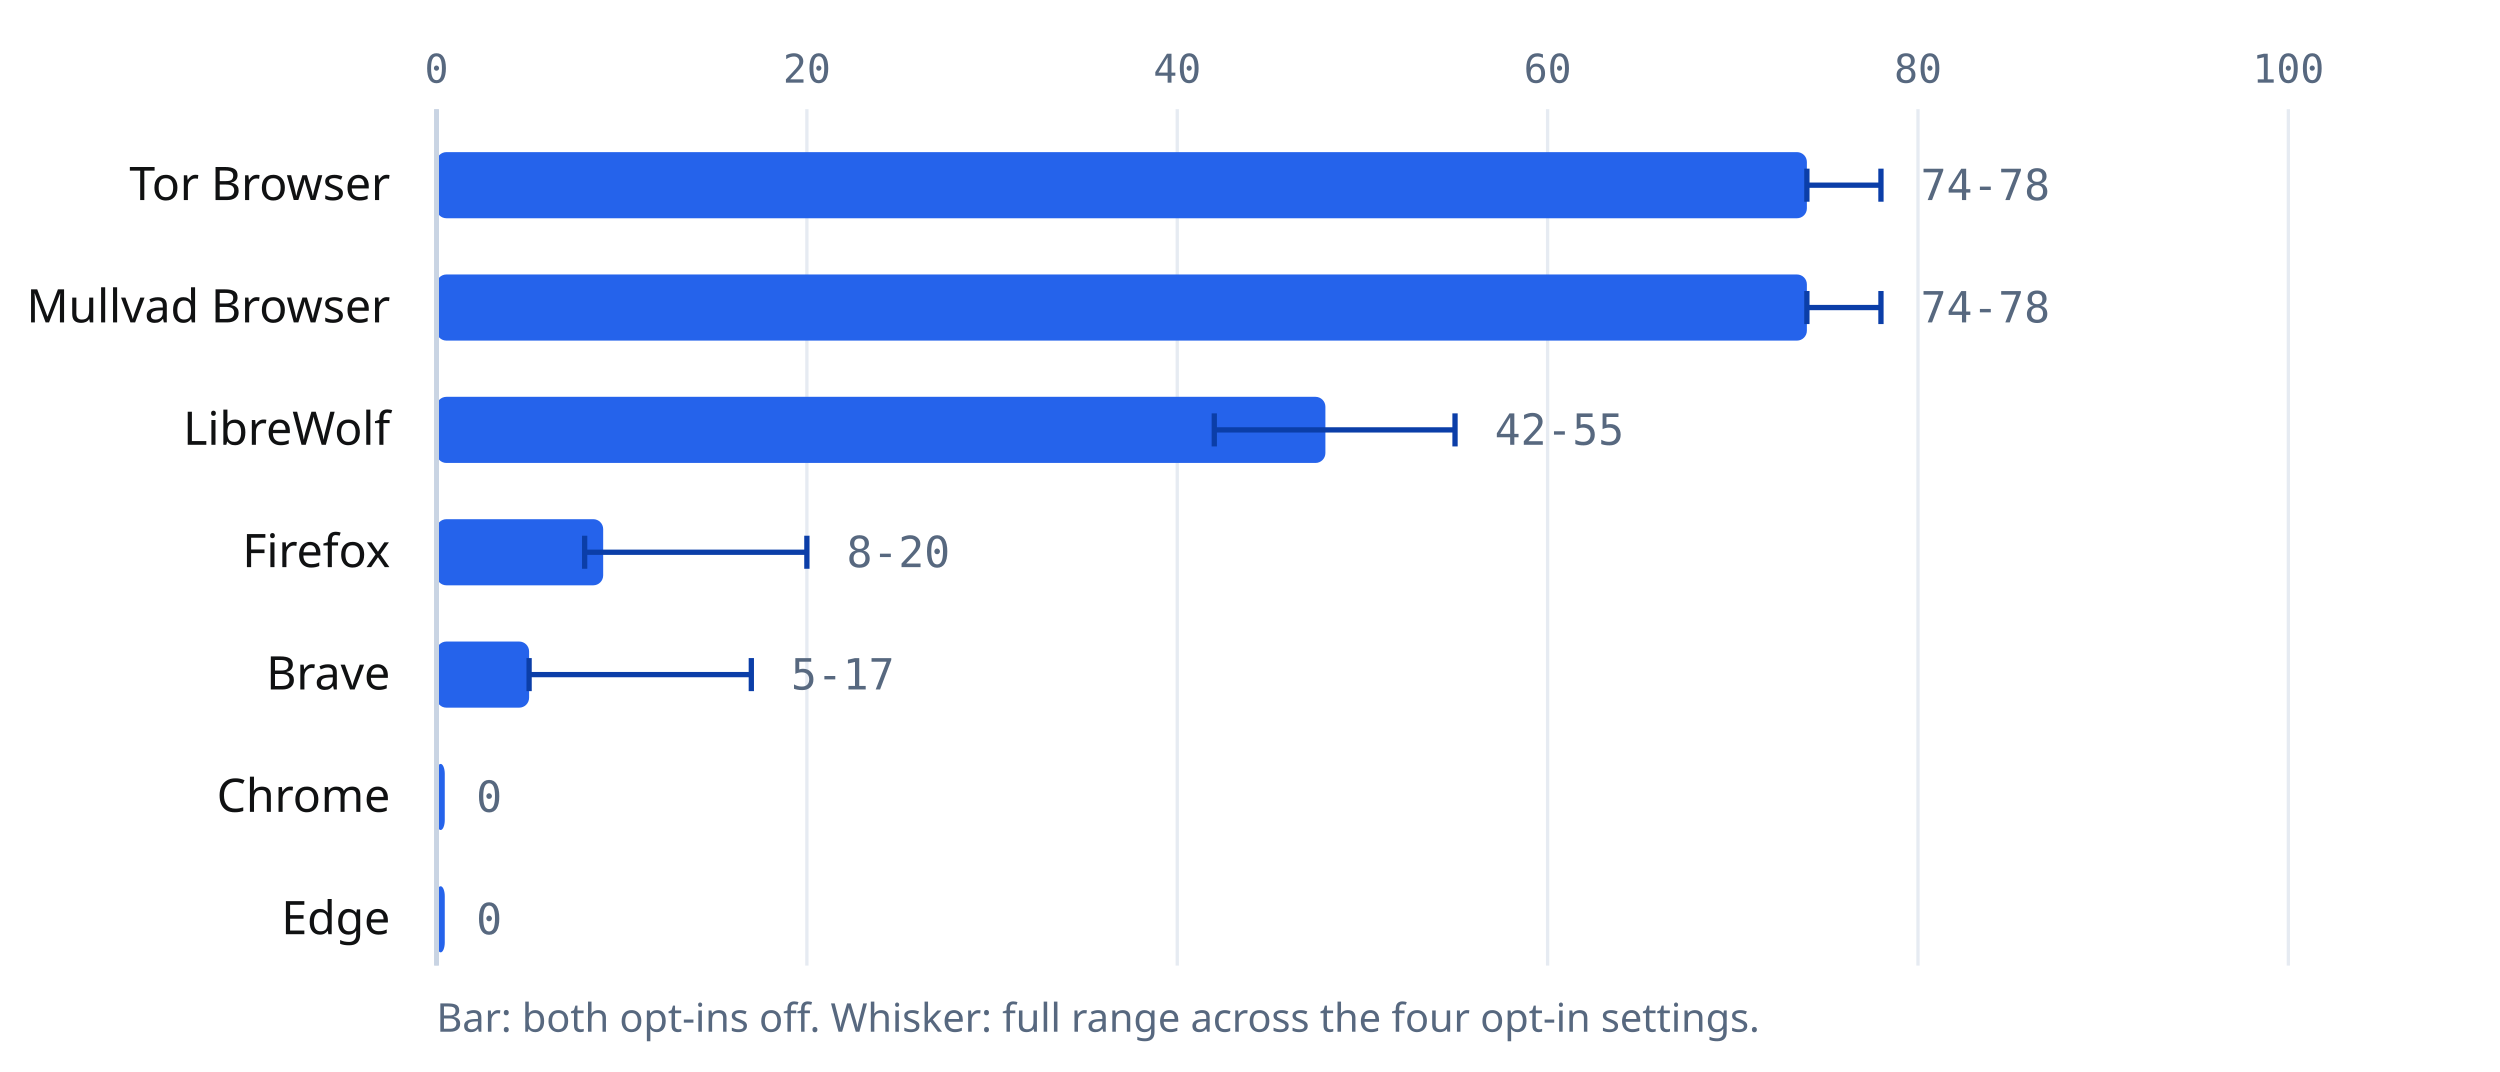
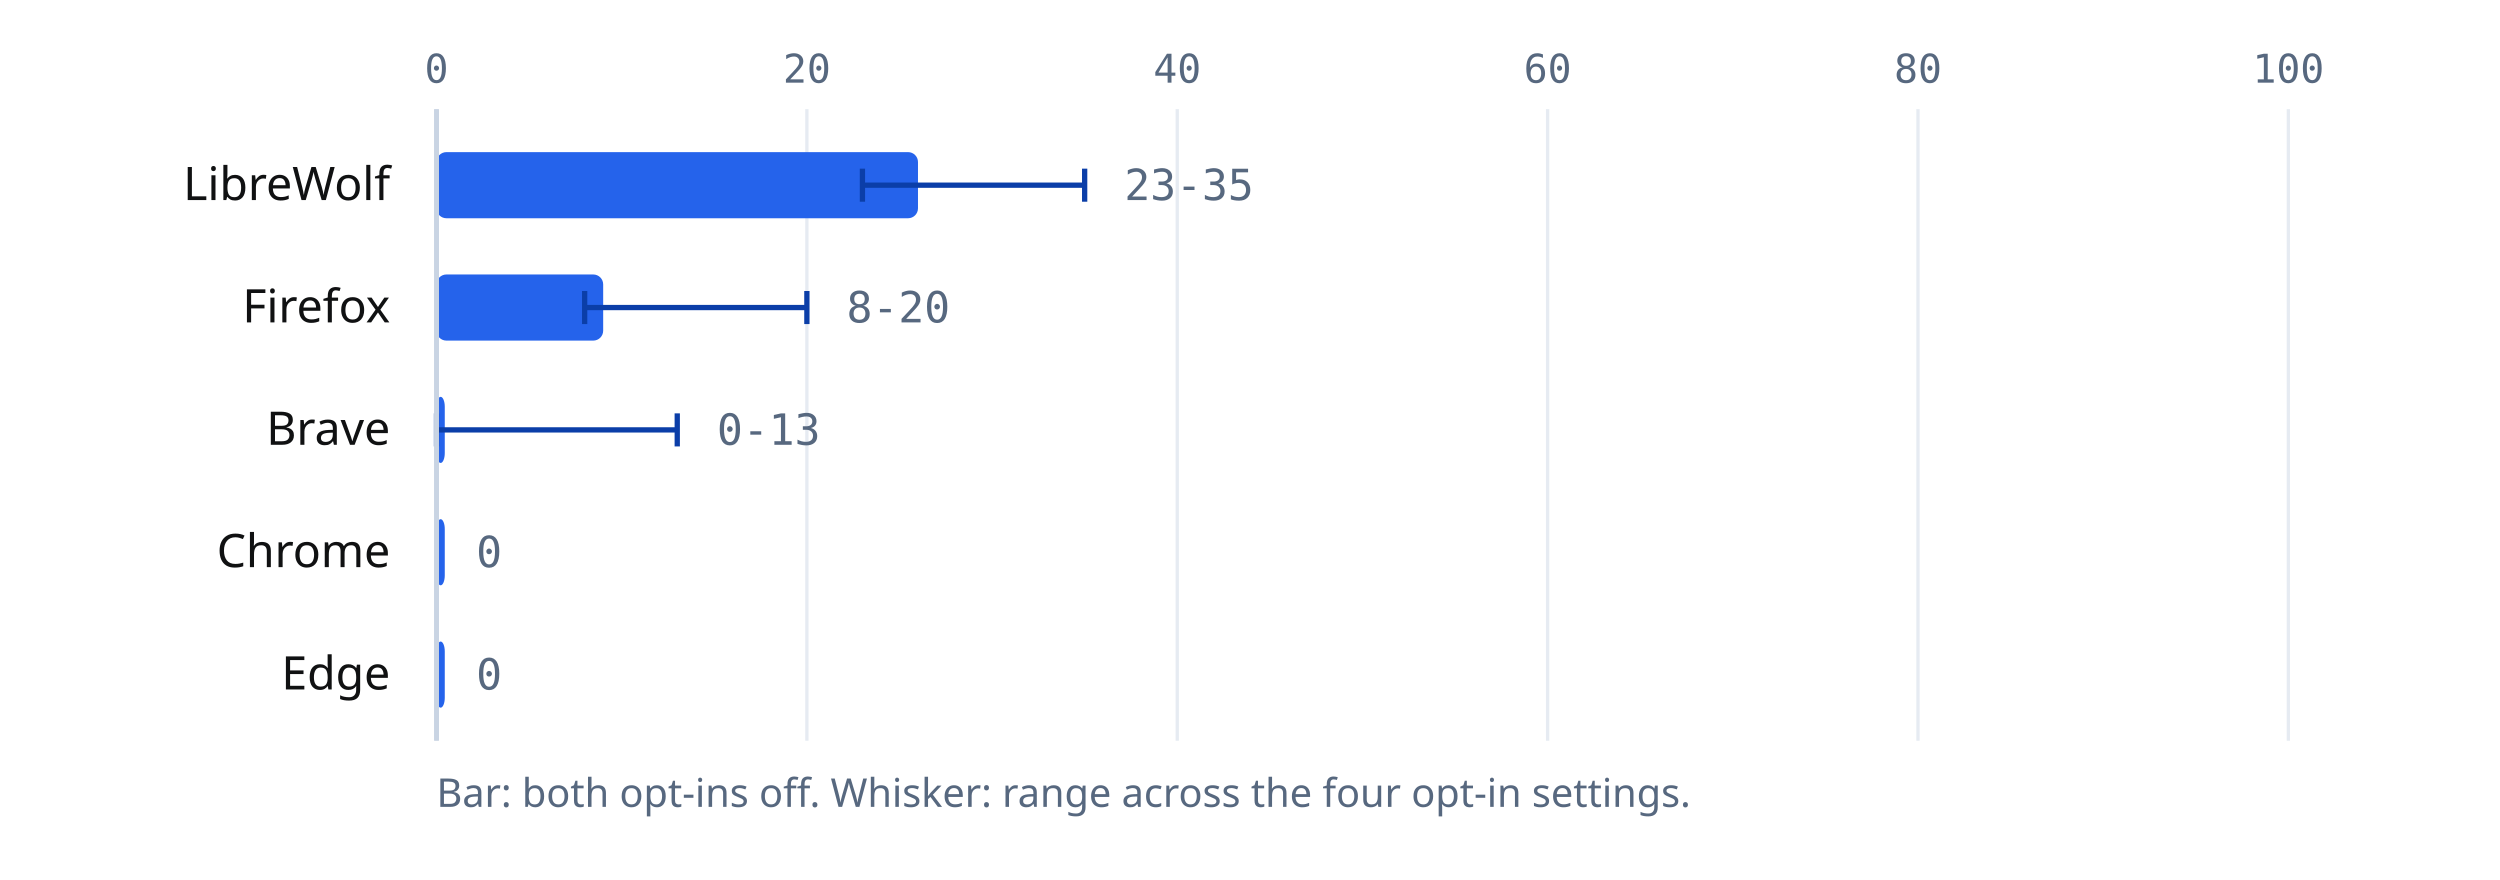
- <svg xmlns="http://www.w3.org/2000/svg" viewBox="0 0 756 324" width="756" height="324" role="img" aria-label="Score by browser, higher means more of the fingerprint hidden">
+ <svg xmlns="http://www.w3.org/2000/svg" viewBox="0 0 756 266" width="756" height="266" role="img" aria-label="Score by browser, higher means more of the fingerprint hidden">
  <style>text{font-family:ui-sans-serif,system-ui,"Segoe UI",sans-serif}.n{font-family:ui-monospace,Menlo,Consolas,monospace}</style>
-   <line x1="132.0" y1="33" x2="132.0" y2="292" stroke="#e6ebf2" stroke-width="1" />
+   <line x1="132.0" y1="33" x2="132.0" y2="224" stroke="#e6ebf2" stroke-width="1" />
  <text x="132.0" y="25" fill="#57687f" font-size="12" text-anchor="middle" class="n">0</text>
-   <line x1="244.0" y1="33" x2="244.0" y2="292" stroke="#e6ebf2" stroke-width="1" />
+   <line x1="244.0" y1="33" x2="244.0" y2="224" stroke="#e6ebf2" stroke-width="1" />
  <text x="244.0" y="25" fill="#57687f" font-size="12" text-anchor="middle" class="n">20</text>
-   <line x1="356.0" y1="33" x2="356.0" y2="292" stroke="#e6ebf2" stroke-width="1" />
+   <line x1="356.0" y1="33" x2="356.0" y2="224" stroke="#e6ebf2" stroke-width="1" />
  <text x="356.0" y="25" fill="#57687f" font-size="12" text-anchor="middle" class="n">40</text>
-   <line x1="468.0" y1="33" x2="468.0" y2="292" stroke="#e6ebf2" stroke-width="1" />
+   <line x1="468.0" y1="33" x2="468.0" y2="224" stroke="#e6ebf2" stroke-width="1" />
  <text x="468.0" y="25" fill="#57687f" font-size="12" text-anchor="middle" class="n">60</text>
-   <line x1="580.0" y1="33" x2="580.0" y2="292" stroke="#e6ebf2" stroke-width="1" />
+   <line x1="580.0" y1="33" x2="580.0" y2="224" stroke="#e6ebf2" stroke-width="1" />
  <text x="580.0" y="25" fill="#57687f" font-size="12" text-anchor="middle" class="n">80</text>
-   <line x1="692.0" y1="33" x2="692.0" y2="292" stroke="#e6ebf2" stroke-width="1" />
+   <line x1="692.0" y1="33" x2="692.0" y2="224" stroke="#e6ebf2" stroke-width="1" />
  <text x="692.0" y="25" fill="#57687f" font-size="12" text-anchor="middle" class="n">100</text>
-   <text x="118" y="60.5" fill="#101112" font-size="14" text-anchor="end">Tor Browser</text>
-   <rect x="132.0" y="46" width="414.4" height="20" rx="3" fill="#2563EB" />
-   <line x1="546.4" y1="56.0" x2="568.8" y2="56.0" stroke="#0b3ea8" stroke-width="1.6" />
-   <line x1="546.4" y1="51.0" x2="546.4" y2="61.0" stroke="#0b3ea8" stroke-width="1.6" />
-   <line x1="568.8" y1="51.0" x2="568.8" y2="61.0" stroke="#0b3ea8" stroke-width="1.6" />
-   <text x="580.8" y="60.5" fill="#57687f" font-size="13" class="n">74-78</text>
-   <text x="118" y="97.5" fill="#101112" font-size="14" text-anchor="end">Mullvad Browser</text>
-   <rect x="132.0" y="83" width="414.4" height="20" rx="3" fill="#2563EB" />
-   <line x1="546.4" y1="93.0" x2="568.8" y2="93.0" stroke="#0b3ea8" stroke-width="1.6" />
-   <line x1="546.4" y1="88.0" x2="546.4" y2="98.0" stroke="#0b3ea8" stroke-width="1.6" />
-   <line x1="568.8" y1="88.0" x2="568.8" y2="98.0" stroke="#0b3ea8" stroke-width="1.6" />
-   <text x="580.8" y="97.5" fill="#57687f" font-size="13" class="n">74-78</text>
-   <text x="118" y="134.5" fill="#101112" font-size="14" text-anchor="end">LibreWolf</text>
-   <rect x="132.0" y="120" width="268.8" height="20" rx="3" fill="#2563EB" />
-   <line x1="367.2" y1="130.0" x2="440.0" y2="130.0" stroke="#0b3ea8" stroke-width="1.6" />
-   <line x1="367.2" y1="125.0" x2="367.2" y2="135.0" stroke="#0b3ea8" stroke-width="1.6" />
-   <line x1="440.0" y1="125.0" x2="440.0" y2="135.0" stroke="#0b3ea8" stroke-width="1.6" />
-   <text x="452.0" y="134.5" fill="#57687f" font-size="13" class="n">42-55</text>
-   <text x="118" y="171.5" fill="#101112" font-size="14" text-anchor="end">Firefox</text>
-   <rect x="132.0" y="157" width="50.4" height="20" rx="3" fill="#2563EB" />
-   <line x1="176.8" y1="167.0" x2="244.0" y2="167.0" stroke="#0b3ea8" stroke-width="1.6" />
-   <line x1="176.8" y1="162.0" x2="176.8" y2="172.0" stroke="#0b3ea8" stroke-width="1.6" />
-   <line x1="244.0" y1="162.0" x2="244.0" y2="172.0" stroke="#0b3ea8" stroke-width="1.6" />
-   <text x="256.0" y="171.5" fill="#57687f" font-size="13" class="n">8-20</text>
-   <text x="118" y="208.5" fill="#101112" font-size="14" text-anchor="end">Brave</text>
-   <rect x="132.0" y="194" width="28.0" height="20" rx="3" fill="#2563EB" />
-   <line x1="160.0" y1="204.0" x2="227.2" y2="204.0" stroke="#0b3ea8" stroke-width="1.6" />
-   <line x1="160.0" y1="199.0" x2="160.0" y2="209.0" stroke="#0b3ea8" stroke-width="1.6" />
-   <line x1="227.2" y1="199.0" x2="227.2" y2="209.0" stroke="#0b3ea8" stroke-width="1.6" />
-   <text x="239.2" y="208.5" fill="#57687f" font-size="13" class="n">5-17</text>
-   <text x="118" y="245.5" fill="#101112" font-size="14" text-anchor="end">Chrome</text>
-   <rect x="132.0" y="231" width="2.5" height="20" rx="3" fill="#2563EB" />
-   <text x="144.0" y="245.5" fill="#57687f" font-size="13" class="n">0</text>
-   <text x="118" y="282.5" fill="#101112" font-size="14" text-anchor="end">Edge</text>
-   <rect x="132.0" y="268" width="2.5" height="20" rx="3" fill="#2563EB" />
-   <text x="144.0" y="282.5" fill="#57687f" font-size="13" class="n">0</text>
-   <line x1="132" y1="33" x2="132" y2="292" stroke="#c9d4e3" stroke-width="1.5" />
-   <text x="132" y="312" fill="#57687f" font-size="12">Bar: both opt-ins off. Whisker: full range across the four opt-in settings.</text>
+   <text x="118" y="60.5" fill="#101112" font-size="14" text-anchor="end">LibreWolf</text>
+   <rect x="132" y="46" width="145.6" height="20" rx="3" fill="#2563EB" />
+   <line x1="260.8" y1="56.0" x2="328.0" y2="56.0" stroke="#0b3ea8" stroke-width="1.6" />
+   <line x1="260.8" y1="51.0" x2="260.8" y2="61.0" stroke="#0b3ea8" stroke-width="1.6" />
+   <line x1="328.0" y1="51.0" x2="328.0" y2="61.0" stroke="#0b3ea8" stroke-width="1.6" />
+   <text x="340.0" y="60.5" fill="#57687f" font-size="13" class="n">23-35</text>
+   <text x="118" y="97.5" fill="#101112" font-size="14" text-anchor="end">Firefox</text>
+   <rect x="132" y="83" width="50.4" height="20" rx="3" fill="#2563EB" />
+   <line x1="176.8" y1="93.0" x2="244.0" y2="93.0" stroke="#0b3ea8" stroke-width="1.6" />
+   <line x1="176.8" y1="88.0" x2="176.8" y2="98.0" stroke="#0b3ea8" stroke-width="1.6" />
+   <line x1="244.0" y1="88.0" x2="244.0" y2="98.0" stroke="#0b3ea8" stroke-width="1.6" />
+   <text x="256.0" y="97.5" fill="#57687f" font-size="13" class="n">8-20</text>
+   <text x="118" y="134.5" fill="#101112" font-size="14" text-anchor="end">Brave</text>
+   <rect x="132" y="120" width="2.5" height="20" rx="3" fill="#2563EB" />
+   <line x1="132.0" y1="130.0" x2="204.8" y2="130.0" stroke="#0b3ea8" stroke-width="1.6" />
+   <line x1="132.0" y1="125.0" x2="132.0" y2="135.0" stroke="#0b3ea8" stroke-width="1.6" />
+   <line x1="204.8" y1="125.0" x2="204.8" y2="135.0" stroke="#0b3ea8" stroke-width="1.6" />
+   <text x="216.8" y="134.5" fill="#57687f" font-size="13" class="n">0-13</text>
+   <text x="118" y="171.5" fill="#101112" font-size="14" text-anchor="end">Chrome</text>
+   <rect x="132" y="157" width="2.5" height="20" rx="3" fill="#2563EB" />
+   <text x="144.0" y="171.5" fill="#57687f" font-size="13" class="n">0</text>
+   <text x="118" y="208.5" fill="#101112" font-size="14" text-anchor="end">Edge</text>
+   <rect x="132" y="194" width="2.5" height="20" rx="3" fill="#2563EB" />
+   <text x="144.0" y="208.5" fill="#57687f" font-size="13" class="n">0</text>
+   <line x1="132" y1="33" x2="132" y2="224" stroke="#c9d4e3" stroke-width="1.5" />
+   <text x="132" y="244" fill="#57687f" font-size="12">Bar: both opt-ins off. Whisker: range across the four opt-in settings.</text>
</svg>
